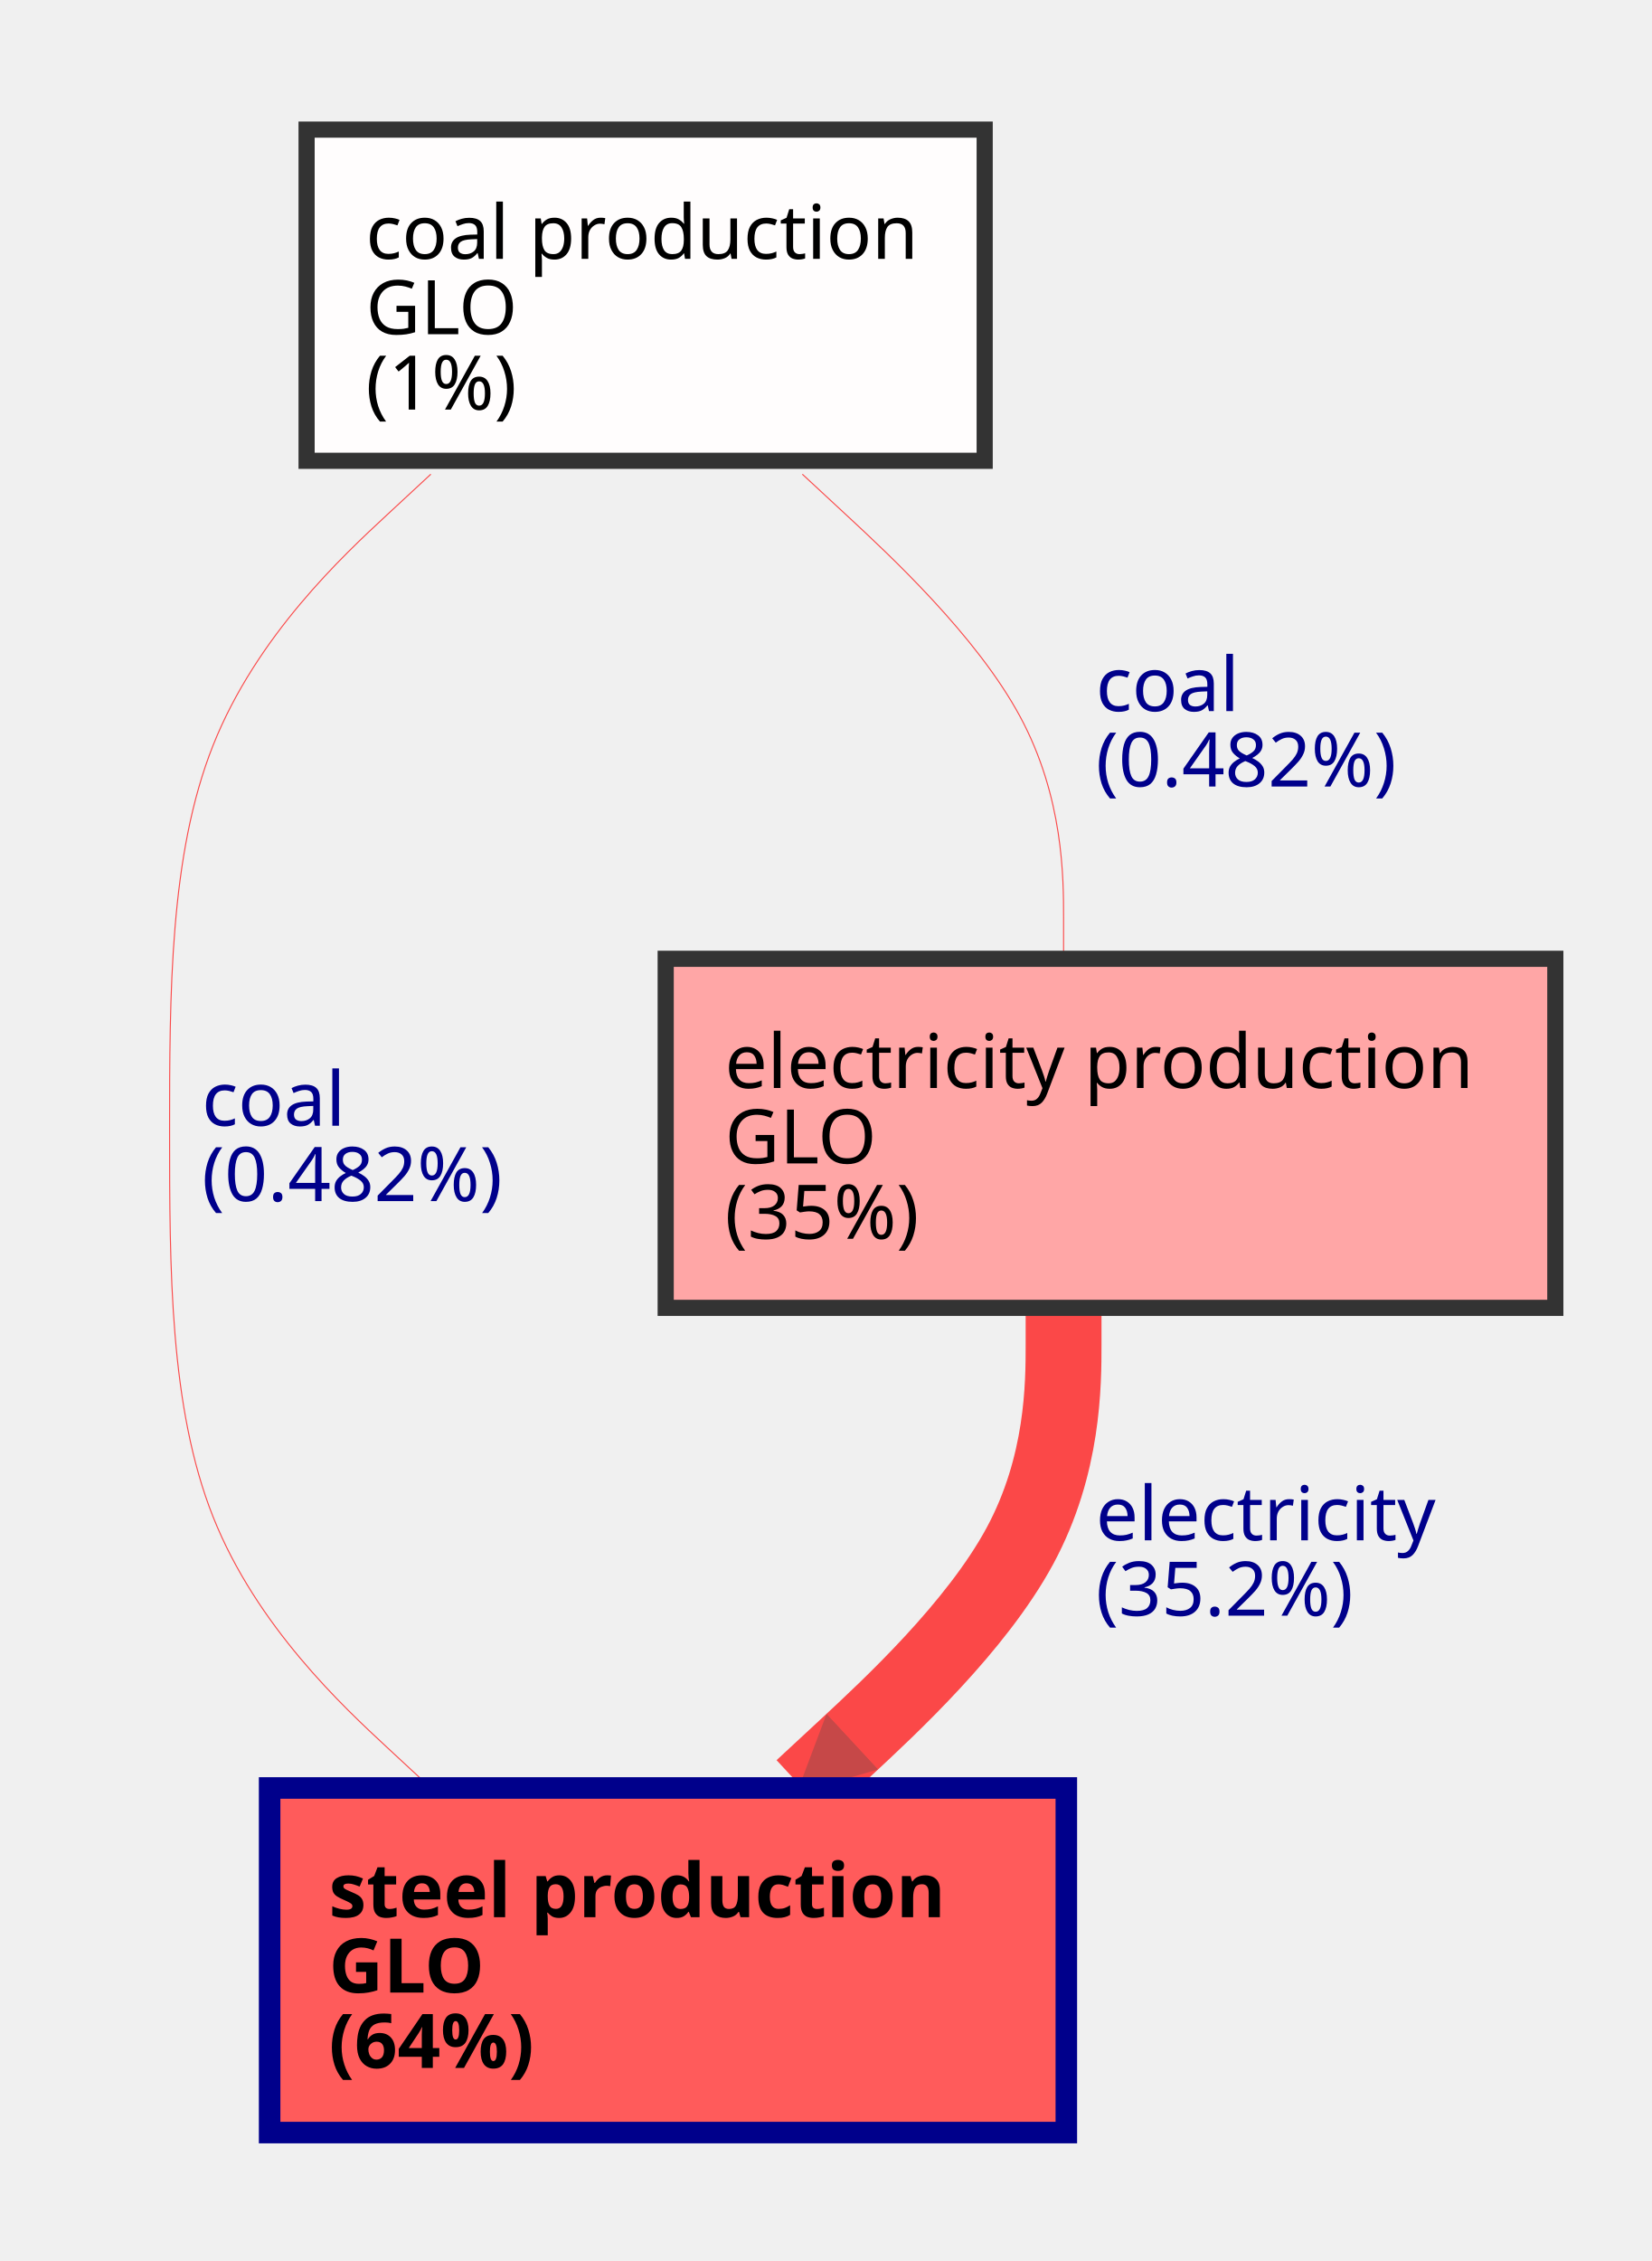
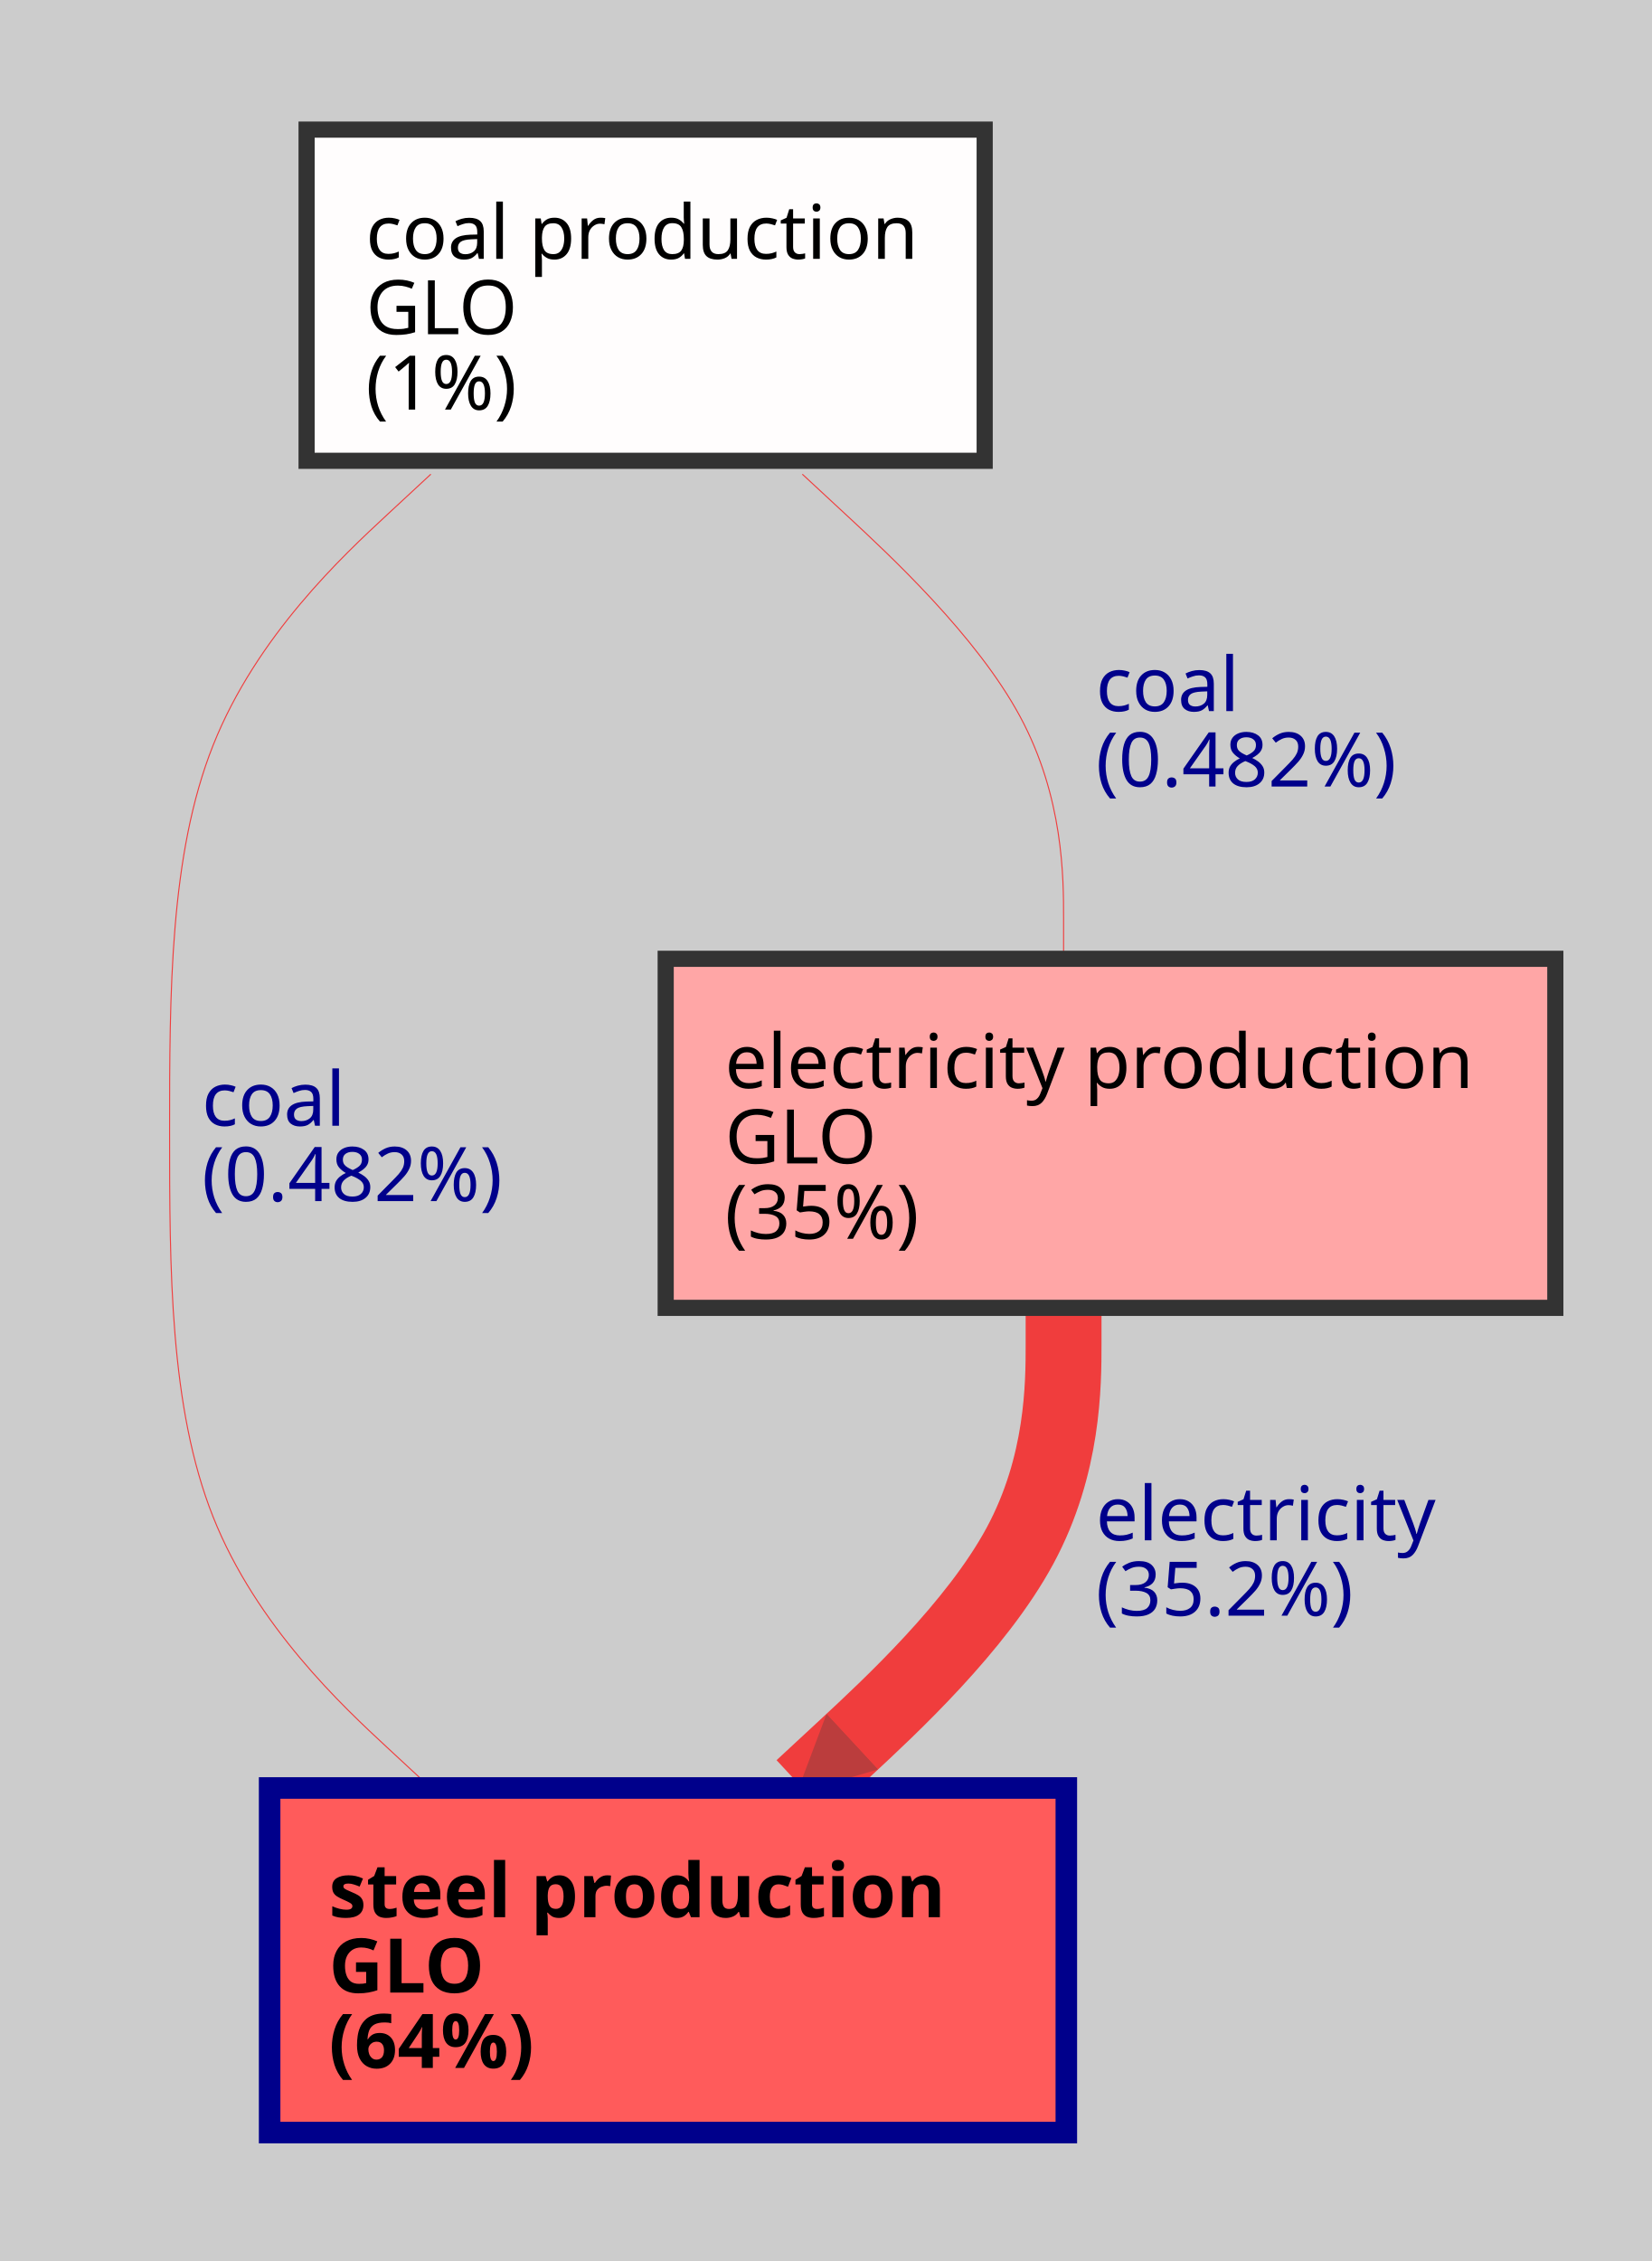
<svg xmlns="http://www.w3.org/2000/svg" width="306.818" height="419.924" version="1.1" id="svg27">
  <defs id="defs27">
    <clipPath clipPathUnits="userSpaceOnUse" id="clipPath28">
      <g id="g54">
        <path d="m -254.426,-422.048 h 960 v 720 h -960 z" clip-rule="nonzero" id="path54" />
      </g>
    </clipPath>
    <clipPath clipPathUnits="userSpaceOnUse" id="clipPath54">
      <g id="g55">
        <path d="m -254.426,-422.048 h 960 v 720 h -960 z" clip-rule="nonzero" id="path55" />
      </g>
    </clipPath>
    <clipPath clipPathUnits="userSpaceOnUse" id="clipPath55">
      <g id="g56">
        <path d="m -254.426,-422.048 h 960 v 720 h -960 z" clip-rule="nonzero" id="path56" />
      </g>
    </clipPath>
    <clipPath clipPathUnits="userSpaceOnUse" id="clipPath56">
      <g id="g57">
        <path d="m -254.426,-422.048 h 960 v 720 h -960 z" clip-rule="nonzero" id="path57" />
      </g>
    </clipPath>
    <clipPath clipPathUnits="userSpaceOnUse" id="clipPath57">
      <g id="g58">
        <path d="m -254.426,-422.048 h 960 v 720 h -960 z" clip-rule="nonzero" id="path58" />
      </g>
    </clipPath>
    <clipPath clipPathUnits="userSpaceOnUse" id="clipPath58">
      <g id="g59">
        <path d="m -254.426,-422.048 h 960 v 720 h -960 z" clip-rule="nonzero" id="path59" />
      </g>
    </clipPath>
    <clipPath clipPathUnits="userSpaceOnUse" id="clipPath59">
      <g id="g60">
        <path d="m -254.426,-422.048 h 960 v 720 h -960 z" clip-rule="nonzero" id="path60" />
      </g>
    </clipPath>
    <clipPath clipPathUnits="userSpaceOnUse" id="clipPath60">
      <g id="g61">
        <path d="m -254.426,-422.048 h 960 v 720 h -960 z" clip-rule="nonzero" id="path61" />
      </g>
    </clipPath>
    <clipPath clipPathUnits="userSpaceOnUse" id="clipPath61">
      <g id="g62">
        <path d="m -254.426,-422.048 h 960 v 720 h -960 z" clip-rule="nonzero" id="path62" />
      </g>
    </clipPath>
    <clipPath clipPathUnits="userSpaceOnUse" id="clipPath62">
      <g id="g63">
        <path d="m -254.426,-422.048 h 960 v 720 h -960 z" clip-rule="nonzero" id="path63" />
      </g>
    </clipPath>
    <clipPath clipPathUnits="userSpaceOnUse" id="clipPath63">
      <g id="g64">
        <path d="m -254.426,-422.048 h 960 v 720 h -960 z" clip-rule="nonzero" id="path64" />
      </g>
    </clipPath>
    <clipPath clipPathUnits="userSpaceOnUse" id="clipPath64">
      <g id="g65">
        <path d="m -254.426,-422.048 h 960 v 720 h -960 z" clip-rule="nonzero" id="path65" />
      </g>
    </clipPath>
    <clipPath clipPathUnits="userSpaceOnUse" id="clipPath65">
      <g id="g66">
        <path d="m -254.426,-422.048 h 960 v 720 h -960 z" clip-rule="nonzero" id="path66" />
      </g>
    </clipPath>
    <clipPath clipPathUnits="userSpaceOnUse" id="clipPath66">
      <g id="g67">
        <path d="m -254.426,-422.048 h 960 v 720 h -960 z" clip-rule="nonzero" id="path67" />
      </g>
    </clipPath>
    <clipPath clipPathUnits="userSpaceOnUse" id="clipPath67">
      <g id="g68">
        <path d="m -254.426,-422.048 h 960 v 720 h -960 z" clip-rule="nonzero" id="path68" />
      </g>
    </clipPath>
    <clipPath clipPathUnits="userSpaceOnUse" id="clipPath68">
      <g id="g69">
        <path d="m -254.426,-422.048 h 960 v 720 h -960 z" clip-rule="nonzero" id="path69" />
      </g>
    </clipPath>
    <clipPath clipPathUnits="userSpaceOnUse" id="clipPath69">
      <g id="g70">
        <path d="m -254.426,-422.048 h 960 v 720 h -960 z" clip-rule="nonzero" id="path70" />
      </g>
    </clipPath>
    <clipPath clipPathUnits="userSpaceOnUse" id="clipPath70">
      <g id="g71">
        <path d="m -254.426,-422.048 h 960 v 720 h -960 z" clip-rule="nonzero" id="path71" />
      </g>
    </clipPath>
    <clipPath clipPathUnits="userSpaceOnUse" id="clipPath71">
      <g id="g72">
        <path d="m -254.426,-422.048 h 960 v 720 h -960 z" clip-rule="nonzero" id="path72" />
      </g>
    </clipPath>
    <clipPath clipPathUnits="userSpaceOnUse" id="clipPath72">
      <g id="g73">
        <path d="m -254.426,-422.048 h 960 v 720 h -960 z" clip-rule="nonzero" id="path73" />
      </g>
    </clipPath>
    <clipPath clipPathUnits="userSpaceOnUse" id="clipPath73">
      <g id="g74">
        <path d="m -254.426,-422.048 h 960 v 720 h -960 z" clip-rule="nonzero" id="path74" />
      </g>
    </clipPath>
    <clipPath clipPathUnits="userSpaceOnUse" id="clipPath74">
      <g id="g75">
        <path d="m -254.426,-422.048 h 960 v 720 h -960 z" clip-rule="nonzero" id="path75" />
      </g>
    </clipPath>
    <clipPath clipPathUnits="userSpaceOnUse" id="clipPath75">
      <g id="g76">
        <path d="m -254.426,-422.048 h 960 v 720 h -960 z" clip-rule="nonzero" id="path76" />
      </g>
    </clipPath>
    <clipPath clipPathUnits="userSpaceOnUse" id="clipPath76">
      <g id="g77">
        <path d="m -254.426,-422.048 h 960 v 720 h -960 z" clip-rule="nonzero" id="path77" />
      </g>
    </clipPath>
    <clipPath clipPathUnits="userSpaceOnUse" id="clipPath77">
      <g id="g78">
        <path d="m -254.426,-422.048 h 960 v 720 h -960 z" clip-rule="nonzero" id="path78" />
      </g>
    </clipPath>
    <clipPath clipPathUnits="userSpaceOnUse" id="clipPath78">
      <g id="g79">
        <path d="m -254.426,-422.048 h 960 v 720 h -960 z" clip-rule="nonzero" id="path79" />
      </g>
    </clipPath>
    <clipPath clipPathUnits="userSpaceOnUse" id="clipPath79">
      <g id="g80">
        <path d="m -254.426,-422.048 h 960 v 720 h -960 z" clip-rule="nonzero" id="path80" />
      </g>
    </clipPath>
    <clipPath clipPathUnits="userSpaceOnUse" id="clipPath80">
      <g id="g81">
        <path d="m -254.426,-422.048 h 960 v 720 h -960 z" clip-rule="nonzero" id="path81" />
      </g>
    </clipPath>
    <clipPath clipPathUnits="userSpaceOnUse" id="clipPath81">
      <g id="g82">
        <path d="m -254.426,-422.048 h 960 v 720 h -960 z" clip-rule="nonzero" id="path82" />
      </g>
    </clipPath>
    <clipPath clipPathUnits="userSpaceOnUse" id="clipPath82">
      <g id="g83">
        <path d="m -254.426,-422.048 h 960 v 720 h -960 z" clip-rule="nonzero" id="path83" />
      </g>
    </clipPath>
    <clipPath clipPathUnits="userSpaceOnUse" id="clipPath83">
      <g id="g84">
        <path d="m -254.426,-422.048 h 960 v 720 h -960 z" clip-rule="nonzero" id="path84" />
      </g>
    </clipPath>
    <clipPath clipPathUnits="userSpaceOnUse" id="clipPath84">
      <g id="g85">
        <path d="m -254.426,-422.048 h 960 v 720 h -960 z" clip-rule="nonzero" id="path85" />
      </g>
    </clipPath>
    <clipPath clipPathUnits="userSpaceOnUse" id="clipPath85">
      <g id="g86">
        <path d="m -254.426,-422.048 h 960 v 720 h -960 z" clip-rule="nonzero" id="path86" />
      </g>
    </clipPath>
    <clipPath clipPathUnits="userSpaceOnUse" id="clipPath86">
      <g id="g87">
        <path d="m -254.426,-422.048 h 960 v 720 h -960 z" clip-rule="nonzero" id="path87" />
      </g>
    </clipPath>
    <clipPath clipPathUnits="userSpaceOnUse" id="clipPath87">
      <g id="g88">
        <path d="m -254.426,-422.048 h 960 v 720 h -960 z" clip-rule="nonzero" id="path88" />
      </g>
    </clipPath>
    <clipPath clipPathUnits="userSpaceOnUse" id="clipPath88">
      <g id="g89">
        <path d="m -254.426,-422.048 h 960 v 720 h -960 z" clip-rule="nonzero" id="path89" />
      </g>
    </clipPath>
    <clipPath clipPathUnits="userSpaceOnUse" id="clipPath89">
      <g id="g90">
        <path d="m -254.426,-422.048 h 960 v 720 h -960 z" clip-rule="nonzero" id="path90" />
      </g>
    </clipPath>
    <clipPath clipPathUnits="userSpaceOnUse" id="clipPath90">
      <g id="g91">
        <path d="m -254.426,-422.048 h 960 v 720 h -960 z" clip-rule="nonzero" id="path91" />
      </g>
    </clipPath>
    <clipPath clipPathUnits="userSpaceOnUse" id="clipPath91">
      <g id="g92">
        <path d="m -254.426,-422.048 h 960 v 720 h -960 z" clip-rule="nonzero" id="path92" />
      </g>
    </clipPath>
    <clipPath clipPathUnits="userSpaceOnUse" id="clipPath92">
      <g id="g93">
        <path d="m -254.426,-422.048 h 960 v 720 h -960 z" clip-rule="nonzero" id="path93" />
      </g>
    </clipPath>
    <clipPath clipPathUnits="userSpaceOnUse" id="clipPath93">
      <g id="g94">
        <path d="m -254.426,-422.048 h 960 v 720 h -960 z" clip-rule="nonzero" id="path94" />
      </g>
    </clipPath>
    <clipPath clipPathUnits="userSpaceOnUse" id="clipPath94">
      <g id="g95">
        <path d="m -254.426,-422.048 h 960 v 720 h -960 z" clip-rule="nonzero" id="path95" />
      </g>
    </clipPath>
    <clipPath clipPathUnits="userSpaceOnUse" id="clipPath95">
      <g id="g96">
        <path d="m -254.426,-422.048 h 960 v 720 h -960 z" clip-rule="nonzero" id="path96" />
      </g>
    </clipPath>
    <clipPath clipPathUnits="userSpaceOnUse" id="clipPath96">
      <g id="g97">
        <path d="m -254.426,-422.048 h 960 v 720 h -960 z" clip-rule="nonzero" id="path97" />
      </g>
    </clipPath>
    <clipPath clipPathUnits="userSpaceOnUse" id="clipPath97">
      <g id="g98">
        <path d="m -254.426,-422.048 h 960 v 720 h -960 z" clip-rule="nonzero" id="path98" />
      </g>
    </clipPath>
    <clipPath clipPathUnits="userSpaceOnUse" id="clipPath98">
      <g id="g99">
        <path d="m -254.426,-422.048 h 960 v 720 h -960 z" clip-rule="nonzero" id="path99" />
      </g>
    </clipPath>
    <clipPath clipPathUnits="userSpaceOnUse" id="clipPath99">
      <g id="g100">
        <path d="m -254.426,-422.048 h 960 v 720 h -960 z" clip-rule="nonzero" id="path100" />
      </g>
    </clipPath>
    <clipPath clipPathUnits="userSpaceOnUse" id="clipPath100">
      <g id="g101">
        <path d="m -254.426,-422.048 h 960 v 720 h -960 z" clip-rule="nonzero" id="path101" />
      </g>
    </clipPath>
    <clipPath clipPathUnits="userSpaceOnUse" id="clipPath101">
      <g id="g102">
        <path d="m -254.426,-422.048 h 960 v 720 h -960 z" clip-rule="nonzero" id="path102" />
      </g>
    </clipPath>
    <clipPath clipPathUnits="userSpaceOnUse" id="clipPath102">
      <g id="g103">
        <path d="m -254.426,-422.048 h 960 v 720 h -960 z" clip-rule="nonzero" id="path103" />
-       </g>
-     </clipPath>
-     <clipPath clipPathUnits="userSpaceOnUse" id="clipPath103">
-       <g id="g104">
-         <path d="m -254.426,-422.048 h 960 v 720 h -960 z" clip-rule="nonzero" id="path104" />
      </g>
    </clipPath>
  </defs>
  <style id="style1">


/*to make the svg resizable*/ /*
.svg-container {
    display: inline-block;
    position: relative;
    width: 100%;
    /*padding-bottom: 100%; /* aspect ratio */ /*
    vertical-align: top;
    /*overflow: hidden;*/ /*
}

.svg-content-responsive {
    display: inline-block;
    position: absolute;
    top: 10px;
    left: 0;
} */ /*

svg {
  border: 1px solid #999;
  /*overflow: hidden;*/ /*
} */

.canvas {
  overflow: visible;
}
.canvas .wrapper.outer &gt; .background {
  fill: #FFFFFF;
}
.canvas .wrapper.inner &gt; .background {
  fill: #FFFFFF;
  cursor: move;
}
.canvas .background {
  fill: #FFFFFF;
  stroke: #333333;
  cursor: move;
}
.canvas .panCanvas {
  cursor: click;
}

.canvas .minimap {
  stroke: #000000; /* #111111 */
  stroke-width: 1px;
}

.canvas .minimap .frame {
  pointer-events: all;
}

.canvas .minimap .container {
  stroke: #000000; /* #111111 */
  /*stroke-width: 1px;*/
  /*border: 1px solid #999;*/
}

.canvas .minimap .frame .background {
  stroke: #FF0000; /* #111111 */
  stroke-width: 10px;
  fill-opacity: 0.1;   /*grey shade of mini-map*/
  fill: #FFFFFF; /* #FF0000 */
  /*fill: url(#minimapGradient_qwpyza); */
  filter: url(#minimapDropShadow_qwpyza);
  cursor: move;
  border: 1px solid #999;
}

/*
.cluster rect {
  stroke: #333;
  fill: #000;
  fill-opacity: 0.1;
  stroke-width: 1.5px;
}*/

h1, h2 {
  color: #333;
}

/*textarea {
  width: 800px;
}*/

text {
  font-family: sans-serif;
  font-size: 14px;
  /* no effect:
  text-align: center;
  word-wrap: break-word;
  width: 50px;
  max-width: 60px;
  */
}

.activityNameText {
    color:black;
    text-align: center;
}
.locationText {
    color: grey;
    text-align: center;
    /*font-weight:bold;*/
}
.edgeText {
    color:darkblue;
    text-align: center;
}

.node {
    fill: black;  /* text color of nodes*/
    /* no effect:
    white-space: nowrap;
    */
}

.node rect {
  stroke: #333;
  fill: #fff;
  stroke-width: 3px;
}

.node.demand {
  /*stroke: #333;  */
  font-weight: bold
}

.node.demand rect {
  stroke: darkblue;
  fill: #fff;
  stroke-width: 4px;
}

.node.market rect {
  stroke: #ed9736;
  fill: #fff;
  stroke-width: 3px;
}

.node.marketgroup rect {
  stroke: #ffc34c;
  fill: #fff;
  stroke-width: 3px;
}

.node.treatment rect {
  stroke: #f4425c;
  fill: #fff;
  stroke-width: 3px;
}

/* Edges */
/*.edgePath path.path {
  stroke: red;
  /*fill: darkred; /* Arrow head */
  /*lineInterpolate: basis;*/
/*}*/

.edgePath.impact path.path {
  stroke: red;
  opacity: 0.7;
}

.edgePath.benefit path.path {
  stroke: green;
  opacity: 0.7;
}

/* Arrowhead */
.edgePath path {
  stroke: none;
  /*fill: black;*/
  opacity: 0.3;
}
/*.edgePath marker {
  fill: darkgrey; /* Arrow head */
  /*opacity: 1;
}*/

.edgeLabel {
    fill: darkblue;  /* text color of edges*/
}




/*.label {
   /* text color*/
  /* no effect:
  margin-top: 30em;
fill: red;
  display: block;
  text-align: right;
  font: 20px sans-serif;
  background: #fffce2;
  padding: 200px; */
/*}

.edgeLabel {
   /* text color*/
  /* no effect:
  fill: red;
  margin-top: 30em;
  display: block;
  text-align: right;
  font: 20px sans-serif;
  background: #fffce2;
  padding: 200px; */
/*}*/

.error {
  color: red;
}

div.tooltip {
    position: absolute;
    text-align: left;
    width: auto;
    height: auto;
    padding: 2px;
    font: 12px sans-serif;
    background: #fffce2;
    border: 0px;
    border-radius: 8px;
    pointer-events: none;
    /*color: red;*/
}</style>
  <g class="wrapper inner" clip-path="url(#wrapperClipPath_qwpyza)" transform="translate(41.50447,24.07259)" style="-webkit-tap-highlight-color:rgba(0, 0, 0, 0)" id="g27">
-     <path fill="#cccccc" d="M -77.904,-274.412 H 521.214 V 57.241 H -77.904 Z" fill-rule="evenodd" id="path3-2" clip-path="url(#clipPath103)" transform="matrix(0.5233815,0,0,1.290334,-5.599888,324.211)" style="-webkit-tap-highlight-color:rgba(0, 0, 0, 0)" />
    <g class="clusters" id="g1" />
    <g class="edgePaths" id="g7">
      <g class="edgePath impact" style="opacity:1" stroke-width="0.193" id="g2">
+         <path fill="#cccccc" d="M -77.904,-274.412 H 521.214 V 57.241 H -77.904 Z" fill-rule="evenodd" id="path3-2" clip-path="none" transform="matrix(0.5233815,0,0,1.290334,-5.599888,324.211)" style="-webkit-tap-highlight-color:rgba(0, 0, 0, 0);opacity:1" />
        <path class="path" d="m 38.527,64 -8.088,7.5 C 22.351,79 6.176,94 -1.912,114.333 -10,134.667 -10,160.333 -10,186 c 0,25.667 0,51.333 8.088,71.667 C 6.176,278 22.351,293 30.439,300.5 l 8.088,7.5" marker-end="url(#arrowhead26)" style="fill:none" id="path1" />
        <defs id="defs2">
          <marker id="arrowhead26" viewBox="0 0 60 60" refX="9" refY="5" markerUnits="strokeWidth" markerWidth="8" markerHeight="6" orient="auto">
            <path d="M 0,0 10,5 0,10 Z" style="stroke-width:1;stroke-dasharray:1, 0" id="path2" />
          </marker>
        </defs>
      </g>
      <g class="edgePath impact" style="opacity:1" stroke-width="14.09" id="g4">
        <path class="path" d="m 156.07,218 v 7.5 c 0,7.5 0,22.5 -8.088,37.5 -8.088,15 -24.264,30 -32.351,37.5 l -8.088,7.5" marker-end="url(#arrowhead27)" style="fill:none" id="path3" />
        <defs id="defs4">
          <marker id="arrowhead27" viewBox="0 0 60 60" refX="9" refY="5" markerUnits="strokeWidth" markerWidth="8" markerHeight="6" orient="auto">
            <path d="M 0,0 10,5 0,10 Z" style="stroke-width:1;stroke-dasharray:1, 0" id="path4" />
          </marker>
        </defs>
      </g>
      <g class="edgePath impact" style="opacity:1" stroke-width="0.193" id="g6">
        <path class="path" d="m 107.543,64 8.088,7.5 c 8.088,7.5 24.264,22.5 32.351,37.5 8.088,15 8.088,30 8.088,37.5 v 7.5" marker-end="url(#arrowhead28)" style="fill:none" id="path5" />
        <defs id="defs6">
          <marker id="arrowhead28" viewBox="0 0 60 60" refX="9" refY="5" markerUnits="strokeWidth" markerWidth="8" markerHeight="6" orient="auto">
            <path d="M 0,0 10,5 0,10 Z" style="stroke-width:1;stroke-dasharray:1, 0" id="path6" />
          </marker>
        </defs>
      </g>
    </g>
    <g class="edgeLabels" id="g14">
      <g class="edgeLabel" transform="translate(23.57812,186)" style="opacity:1" id="g9">
        <g transform="translate(-28.57812,-15)" class="label" id="g8">
          <text id="text8">
            <tspan xml:space="preserve" dy="1em" x="1" id="tspan7">coal</tspan>
            <tspan xml:space="preserve" dy="1em" x="1" id="tspan8">(0.482%)</tspan>
          </text>
        </g>
      </g>
      <g class="edgeLabel" transform="translate(190.25,263)" style="opacity:1" id="g11">
        <g transform="translate(-29.17969,-15)" class="label" id="g10">
          <text id="text10">
            <tspan xml:space="preserve" dy="1em" x="1" id="tspan9">electricity</tspan>
            <tspan xml:space="preserve" dy="1em" x="1" id="tspan10">(35.2%)</tspan>
          </text>
        </g>
      </g>
      <g class="edgeLabel" transform="translate(189.6484,109)" style="opacity:1" id="g13">
        <g transform="translate(-28.57812,-15)" class="label" id="g12">
          <text id="text12">
            <tspan xml:space="preserve" dy="1em" x="1" id="tspan11">coal</tspan>
            <tspan xml:space="preserve" dy="1em" x="1" id="tspan12">(0.482%)</tspan>
          </text>
        </g>
      </g>
    </g>
    <g class="node demand" id="8b34eeb571464e5dbbf4feb6ae52b25a" transform="translate(73.03516,340)">
      <rect rx="0" ry="0" x="-64.453" y="-32" width="147.998" height="64" style="fill:#ff5b5b" id="rect14" />
      <g class="label" id="g17">
        <g transform="translate(-54.45312,-22)" id="g16">
          <text id="text16">
            <tspan xml:space="preserve" dy="1em" x="1" id="tspan14">steel production</tspan>
            <tspan xml:space="preserve" dy="1em" x="1" id="tspan15">GLO</tspan>
            <tspan xml:space="preserve" dy="1em" x="1" id="tspan16">(64%)</tspan>
          </text>
        </g>
      </g>
    </g>
    <g class="node production" id="2b8ca2d17ee246cb87e9fb2528db2ff9" transform="translate(73.03516,32)">
      <rect rx="0" ry="0" x="-57.586" y="-32" width="125.963" height="61.51" style="fill:#fffdfd" id="rect17" />
      <g class="label" id="g20">
        <g transform="translate(-47.58594,-22)" id="g19">
          <text id="text19">
            <tspan xml:space="preserve" dy="1em" x="1" id="tspan17">coal production</tspan>
            <tspan xml:space="preserve" dy="1em" x="1" id="tspan18">GLO</tspan>
            <tspan xml:space="preserve" dy="1em" x="1" id="tspan19">(1%)</tspan>
          </text>
        </g>
      </g>
    </g>
    <g class="node production" id="fe0db8ce95304a708b9f06a9bb7cca62" transform="translate(156.0703,186)">
      <rect rx="0" ry="0" x="-73.914" y="-32" width="165.26" height="64.83" style="fill:#ffa6a6" id="rect20" />
      <g class="label" id="g23">
        <g transform="translate(-63.91406,-22)" id="g22">
          <text id="text22">
            <tspan xml:space="preserve" dy="1em" x="1" id="tspan20">electricity production</tspan>
            <tspan xml:space="preserve" dy="1em" x="1" id="tspan21">GLO</tspan>
            <tspan xml:space="preserve" dy="1em" x="1" id="tspan22">(35%)</tspan>
          </text>
        </g>
      </g>
    </g>
  </g>
</svg>
